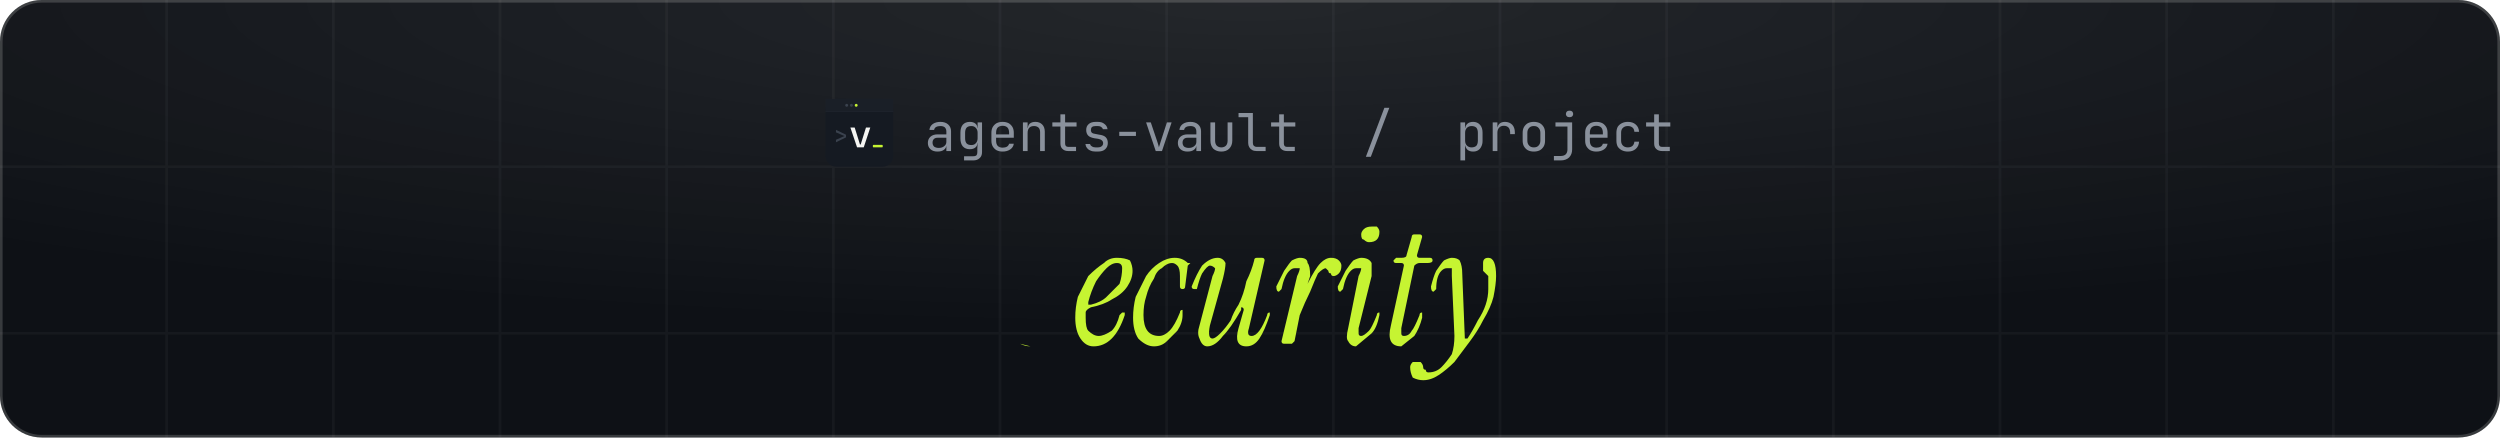
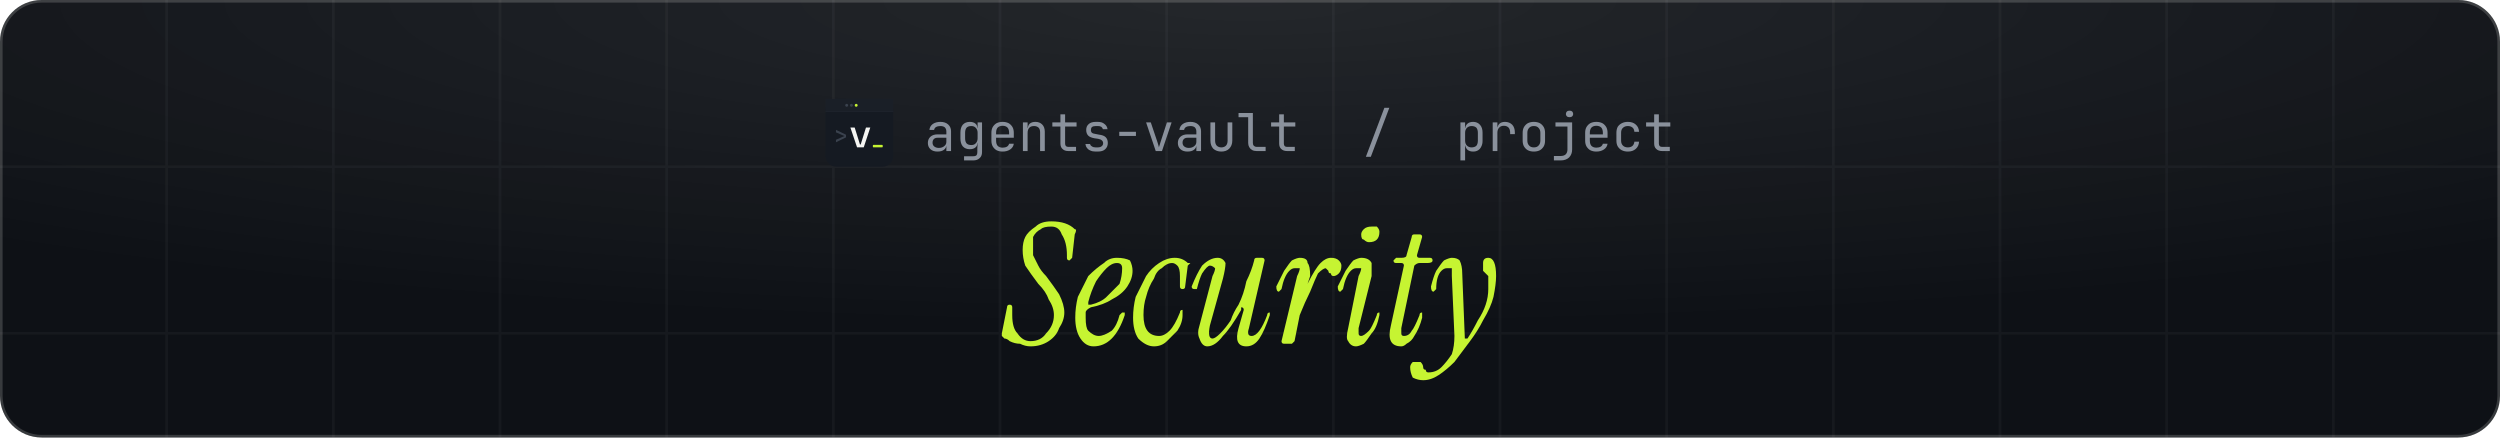
<svg xmlns="http://www.w3.org/2000/svg" width="960" height="168" viewBox="0 0 960 168" role="img" aria-label="Security">
  <defs>
    <radialGradient id="l" cx="0.5" cy="0" r="0.75">
      <stop offset="0" stop-color="#fff" stop-opacity="0.09" />
      <stop offset="1" stop-color="#fff" stop-opacity="0" />
    </radialGradient>
    <clipPath id="c">
      <rect width="960" height="168" rx="16" />
    </clipPath>
-     <path id="g0" d="M5 0.2Q3.3 0.2 2.3-0.7Q1.3-1.6 1.3-3.1Q1.3-4.6 2.3-5.5Q3.3-6.4 5-6.4L8.4-6.4L8.4-7.5Q8.4-8.5 7.8-9.1Q7.2-9.6 6.1-9.6Q5.1-9.6 4.4-9.2Q3.8-8.8 3.7-8.1L1.9-8.1Q2-9.5 3.2-10.4Q4.4-11.2 6.1-11.2Q8-11.2 9.1-10.2Q10.2-9.2 10.2-7.6L10.2 0L8.4 0L8.4-2.1L8.4-2.1Q8.3-1.1 7.5-0.5Q6.6 0.2 5 0.2M5.5-1.2Q6.8-1.2 7.6-1.9Q8.4-2.5 8.4-3.5L8.4-5.1L5-5.1Q4.1-5.1 3.6-4.6Q3.1-4.1 3.1-3.2Q3.1-2.3 3.7-1.7Q4.4-1.2 5.5-1.2" />
-     <path id="g1" d="M6.7 3.6L3.2 3.6L3.2 2L6.7 2Q7.6 2 8 1.6Q8.3 1.2 8.3 0.4L8.3-1L8.4-3L8.3-3Q8.3-2 7.6-1.4Q6.8-0.7 5.4-0.7Q3.7-0.7 2.7-1.8Q1.8-2.9 1.8-4.8L1.8-7.1Q1.8-9 2.7-10.1Q3.7-11.2 5.4-11.2Q6.8-11.2 7.6-10.5Q8.3-9.9 8.3-8.9L8.4-8.9L8.4-11L10.1-11L10.1 0.4Q10.1 1.9 9.2 2.7Q8.3 3.6 6.7 3.6M6-2.3Q7.1-2.3 7.7-3Q8.4-3.7 8.4-4.9L8.4-7Q8.4-8.2 7.7-8.9Q7.1-9.6 6-9.6Q4.8-9.6 4.2-9Q3.6-8.3 3.6-7L3.6-4.9Q3.6-3.6 4.2-2.9Q4.8-2.3 6-2.3" />
-     <path id="g2" d="M6 0.2Q4.7 0.2 3.7-0.3Q2.8-0.8 2.2-1.8Q1.7-2.7 1.7-4L1.7-7Q1.7-8.3 2.2-9.2Q2.8-10.2 3.7-10.7Q4.7-11.2 6-11.2Q7.3-11.2 8.3-10.7Q9.2-10.2 9.8-9.2Q10.3-8.3 10.3-7L10.3-5.1L3.5-5.1L3.5-4Q3.5-2.7 4.1-2Q4.8-1.3 6-1.3Q7-1.3 7.7-1.7Q8.3-2.1 8.5-2.8L10.3-2.8Q10.1-1.4 8.9-0.6Q7.7 0.2 6 0.2M3.5-6.4L8.5-6.4L8.5-7Q8.5-8.3 7.9-9Q7.2-9.7 6-9.7Q4.8-9.7 4.1-9Q3.5-8.3 3.5-7" />
-     <path id="g3" d="M3.6 0L1.8 0L1.8-11L3.6-11L3.6-8.9L3.7-8.9Q3.8-9.9 4.4-10.5Q5.2-11.2 6.6-11.2Q8.2-11.2 9.2-10.2Q10.2-9.2 10.2-7.4L10.2 0L8.4 0L8.4-7.2Q8.4-8.4 7.8-9Q7.1-9.6 6.1-9.6Q4.9-9.6 4.3-9Q3.6-8.3 3.6-7" />
-     <path id="g4" d="M10.2 0L7.2 0Q5.8 0 5-0.8Q4.2-1.5 4.2-2.9L4.2-9.4L1.1-9.4L1.1-11L4.2-11L4.2-14.1L6-14.1L6-11L10.4-11L10.4-9.4L6-9.4L6-2.9Q6-1.6 7.2-1.6L10.2-1.6" />
-     <path id="g5" d="M6.5 0.2L5.7 0.2Q4.5 0.2 3.7-0.2Q2.9-0.5 2.4-1.2Q1.9-1.8 1.8-2.7L3.6-2.7Q3.7-2.1 4.3-1.8Q4.8-1.4 5.7-1.4L6.5-1.4Q7.6-1.4 8.1-1.9Q8.6-2.3 8.6-3Q8.6-3.7 8.1-4.1Q7.7-4.5 6.7-4.7L5.3-4.9Q3.6-5.2 2.9-5.9Q2.1-6.7 2.1-8.1Q2.1-9.5 3-10.3Q3.9-11.2 5.8-11.2L6.6-11.2Q8.2-11.2 9.1-10.4Q10.1-9.7 10.3-8.4L8.5-8.4Q8.4-8.9 7.9-9.2Q7.4-9.6 6.6-9.6L5.8-9.6Q4.8-9.6 4.3-9.2Q3.9-8.8 3.9-8Q3.9-7.4 4.3-7Q4.7-6.7 5.5-6.6L7-6.3Q8.8-6.1 9.6-5.3Q10.4-4.5 10.4-3.1Q10.4-1.6 9.4-0.7Q8.5 0.2 6.5 0.2" />
-     <path id="g6" d="M9.2-5.8L2.8-5.8L2.8-7.4L9.2-7.4" />
-     <path id="g7" d="M7.2 0L4.8 0L1.1-11L2.9-11L5.4-3.6Q5.6-2.9 5.8-2.3Q6-1.7 6-1.4Q6.1-1.7 6.3-2.3Q6.5-2.9 6.7-3.6L9.1-11L10.9-11" />
-     <path id="g8" d="M6 0.2Q4.1 0.2 2.9-0.9Q1.8-2.1 1.8-4L1.8-11L3.6-11L3.6-4Q3.6-2.8 4.2-2.1Q4.9-1.4 6-1.4Q7.1-1.4 7.8-2.1Q8.4-2.8 8.4-4L8.4-11L10.2-11L10.2-4Q10.2-2.1 9-0.9Q7.9 0.2 6 0.2" />
-     <path id="g9" d="M11 0L7.5 0Q6.5 0 5.8-0.4Q5.1-0.8 4.7-1.5Q4.3-2.2 4.3-3.1L4.3-13L0.6-13L0.6-14.6L6.1-14.6L6.1-3.1Q6.1-2.4 6.5-2Q6.9-1.6 7.5-1.6L11-1.6" />
-     <path id="g11" d="M3.4 2.2L1.5 2.2L8.6-16.6L10.5-16.6" />
-     <path id="g12" d="M3.6 3.6L1.8 3.6L1.8-11L3.6-11L3.6-8.9L3.7-8.9Q3.8-9.9 4.5-10.5Q5.3-11.2 6.7-11.2Q8.3-11.2 9.3-10.1Q10.3-9 10.3-7.1L10.3-3.9Q10.3-2.6 9.8-1.7Q9.4-0.8 8.6-0.3Q7.8 0.2 6.7 0.2Q5.3 0.2 4.5-0.5Q3.8-1.2 3.7-2.1L3.6-2.1L3.6 0.4L3.6 3.6M6.1-1.4Q7.2-1.4 7.9-2Q8.5-2.7 8.5-4L8.5-7Q8.5-8.3 7.9-9Q7.2-9.6 6.1-9.6Q5-9.6 4.3-8.9Q3.6-8.2 3.6-7L3.6-4Q3.6-2.8 4.3-2.1Q5-1.4 6.1-1.4" />
-     <path id="g13" d="M4 0L2.2 0L2.2-11L4-11L4-9Q4.2-9.8 4.6-10.3Q5.4-11.2 6.9-11.2Q8.6-11.2 9.7-10.1Q10.7-9 10.7-7.2L10.7-6.5L8.9-6.5L8.9-7Q8.9-8.3 8.3-9Q7.6-9.7 6.5-9.7Q5.3-9.7 4.7-9Q4-8.3 4-7" />
-     <path id="g14" d="M6 0.2Q4.7 0.2 3.7-0.3Q2.8-0.8 2.2-1.8Q1.7-2.7 1.7-4L1.7-7Q1.7-8.3 2.2-9.2Q2.8-10.2 3.7-10.7Q4.7-11.2 6-11.2Q7.3-11.2 8.3-10.7Q9.2-10.2 9.8-9.2Q10.3-8.3 10.3-7L10.3-4Q10.3-2.7 9.8-1.8Q9.2-0.8 8.3-0.3Q7.3 0.2 6 0.2M6-1.4Q7.2-1.4 7.8-2.1Q8.5-2.8 8.5-4L8.5-7Q8.5-8.2 7.8-8.9Q7.2-9.6 6-9.6Q4.8-9.6 4.2-8.9Q3.5-8.2 3.5-7L3.5-4Q3.5-2.8 4.2-2.1Q4.8-1.4 6-1.4" />
-     <path id="g15" d="M4.3 3.6L1.7 3.6L1.7 1.9L4.3 1.9Q5.5 1.9 6.2 1.3Q6.9 0.6 6.9-0.6L6.9-9.4L2.3-9.4L2.3-11L8.7-11L8.7-0.6Q8.7 1.3 7.5 2.5Q6.3 3.6 4.3 3.6M7.7-13Q7-13 6.7-13.3Q6.3-13.7 6.3-14.2Q6.3-14.8 6.7-15.2Q7-15.5 7.7-15.5Q8.4-15.5 8.7-15.2Q9.1-14.8 9.1-14.2Q9.1-13.7 8.7-13.3Q8.4-13 7.7-13" />
-     <path id="g16" d="M6.1 0.2Q4.8 0.2 3.8-0.3Q2.8-0.8 2.2-1.7Q1.7-2.7 1.7-4L1.7-7Q1.7-8.3 2.2-9.3Q2.8-10.2 3.8-10.7Q4.8-11.2 6.1-11.2Q8-11.2 9.1-10.2Q10.3-9.2 10.4-7.4L8.6-7.4Q8.5-8.5 7.9-9Q7.2-9.6 6.1-9.6Q4.9-9.6 4.2-8.9Q3.5-8.3 3.5-7L3.5-4Q3.5-2.8 4.2-2.1Q4.9-1.4 6.1-1.4Q7.2-1.4 7.9-2Q8.5-2.6 8.6-3.6L10.4-3.6Q10.3-1.8 9.1-0.8Q8 0.2 6.1 0.2" />
-     <path id="g17" d="M11 1Q9 1 7 0Q50 3-1Q2-2 1-2Q0-3 0-3Q0-3 0-4L2-14Q2-15 3-15Q4-15 4-14L4-11Q4-6 6-4Q8-1 11-1Q15-1 17-4Q20-7 20-11Q20-14 18-17Q17-20 14-23Q11-27 9-30Q8-33 8-36Q8-39 9-41Q10-43 13-45Q15-47 19-47Q25-47 28-44Q29-44 28-42L27-33Q26-32 26-32Q25-32 25-33L25-34Q25-39 23-42Q22-45 19-45Q16-45 15-44Q13-43 12-41Q12-39 12-38Q12-36 12-34Q13-32 14-30Q15-28 17-26Q20-22 22-19Q24-15 24-12Q24-9 22-6Q21-3 18-1Q15 1 11 1" />
-     <path id="g18" d="M8 1Q5 1 3-2Q1-5 1-10Q1-14 2-18Q4-22 6-26Q9-29 12-31Q14-33 17-33Q20-33 22-32Q23-30 23-28Q23-25 21-22Q19-19 15-17Q12-15 7-14Q5-13 5-12Q5-12 5-11Q5-11 5-10Q5-6 6-5Q8-3 10-3Q12-3 15-5Q17-7 18-11Q19-12 19-12Q20-12 20-12Q20-11 20-11Q18-5 15-2Q12 1 8 1M6-16Q6-16 6-15Q6-15 7-15Q11-16 13-18Q16-21 18-23Q19-26 19-29Q19-31 17-31Q15-31 13-29Q11-27 9-24Q7-20 6-16" />
-     <path id="g19" d="M9 1Q6 1 3-2Q1-5 1-10Q1-14 2-18Q4-22 6-26Q8-29 11-31Q14-33 17-33Q20-33 22-31Q22-31 23-31Q23-31 22-30L21-22Q21-21 20-21Q19-21 19-22L19-26Q19-29 18-30Q17-31 16-31Q14-31 12-29Q10-28 9-25Q7-22 6-18Q5-15 5-11Q5-3 11-3Q13-3 15-5Q17-7 19-12Q19-13 20-13Q20-13 20-13Q20-12 20-11Q20-8 18-5Q16-3 14-1Q12 1 9 1" />
-     <path id="g20" d="M7 1Q5 1 4-2Q3-4 4-7L9-26Q10-28 10-29Q9-30 8-30Q7-30 5-27Q4-25 3-21Q3-21 2-21Q1-21 1-22Q3-27 5-30Q8-33 11-33Q13-33 14-31Q14-29 13-25L8-7Q7-2 9-2Q10-2 12-4Q14-6 16-9Q17-12 19-15Q21-19 22-24Q24-28 25-32Q25-33 26-33L28-33Q29-33 29-32L23-6Q22-3 24-3Q27-3 30-11Q30-12 31-12Q31-12 31-12Q31-11 31-11Q29-5 27-2Q25 1 22 1Q17 1 19-6L21-13Q21-14 20-14Q20-14 20-13Q16-6 13-3Q10 1 7 1" />
-     <path id="g21" d="M7 0L4 0Q3 0 3-1L9-26Q10-28 10-29Q9-29 8-29Q7-29 6-28Q4-26 3-21Q2-20 2-20Q1-20 1-22Q3-26 4-28Q6-31 7-32Q9-33 10-33Q13-33 13-31Q14-30 14-26L13-23Q13-23 13-23Q13-23 13-23Q16-29 18-31Q20-33 22-33Q24-33 25-32Q26-31 26-30Q26-28 25-27Q24-26 23-26Q22-26 22-27Q21-27 21-28Q21-28 20-29Q20-29 20-29Q19-29 17-27Q16-25 14-20Q12-16 10-11Q9-6 8-1Q7 0 7 0" />
-     <path id="g22" d="M13-39Q12-39 11-40Q10-40 10-42Q10-43 11-44Q12-45 14-45Q15-45 16-45Q17-44 17-43Q17-41 16-40Q15-39 13-39M8 1Q6 1 5-1Q4-2 5-6L9-26Q10-28 10-29Q9-29 8-29Q7-29 6-28Q4-26 3-21Q2-20 2-20Q1-20 1-22Q3-26 4-28Q6-31 7-32Q9-33 10-33Q13-33 14-31Q14-30 14-26L9-6Q9-5 9-4Q9-3 10-3Q11-3 13-5Q14-6 16-11Q16-12 17-12Q17-12 17-11Q16-6 14-4Q12-1 110Q9 1 8 1" />
-     <path id="g23" d="M7 1Q4 1 3-1Q2-3 3-7L8-30Q8-31 7-31L5-31Q4-31 4-32Q4-32 4-32Q5-33 5-33L7-33Q9-33 9-34L11-41Q11-42 12-42L14-42Q15-42 15-41L13-34Q13-33 14-33L18-33Q19-33 19-32Q19-31 17-31L14-31Q13-31 12-30L7-6Q7-5 7-4Q7-3 8-3Q10-3 11-5Q12-6 14-11Q14-12 15-12Q15-12 15-12Q15-11 15-10Q14-6 12-3Q11-1 90Q8 1 7 1" />
-     <path id="g24" d="M-2 14Q-4 14-6 13Q-7 11-7 9Q-7 8-6 7Q-5 7-5 7Q-3 7-3 7Q-2 8-2 9Q-2 10-1 10Q-1 11 0 11Q3 11 5 9Q7 7 9 4Q10 1 10-3L9-26Q9-28 9-29Q8-29 7-29Q6-29 5-28Q3-26 3-21Q2-20 2-20Q1-20 1-22Q2-26 3-28Q5-31 6-32Q8-33 9-33Q11-33 12-32Q13-30 13-27L14-2Q14-2 15-2Q15-2 15-2Q17-5 19-9Q21-12 22-15Q23-18 23-21Q23-24 23-26Q22-27 21-28Q21-29 21-31Q21-33 23-33Q26-33 26-26Q26-23 25-18Q24-14 21-9Q19-5 16-1Q13 3 10 7Q7 10 4 12Q1 14-2 14" />
+     <path id="g0" d="M5.0 0.2L5.0 0.2Q3.3 0.2 2.3-0.7Q1.3-1.6 1.3-3.1L1.3-3.1Q1.3-4.6 2.3-5.5Q3.3-6.4 5-6.4L5-6.4L8.4-6.4L8.4-7.5Q8.4-8.5 7.8-9.1Q7.2-9.6 6.1-9.6L6.1-9.6Q5.1-9.6 4.4-9.2Q3.8-8.8 3.7-8.1L3.7-8.1L1.9-8.1Q2.0-9.5 3.2-10.4Q4.4-11.2 6.1-11.2L6.1-11.2Q8-11.2 9.1-10.2Q10.2-9.2 10.2-7.6L10.2-7.6L10.2 0L8.4 0L8.4-2.1L8.4-2.1Q8.3-1.1 7.5-0.5L7.5-0.5Q6.6 0.2 5.0 0.2ZM5.5-1.2L5.5-1.2Q6.8-1.2 7.6-1.9Q8.4-2.5 8.4-3.5L8.4-3.5L8.4-5.1L5.0-5.1Q4.1-5.1 3.6-4.6Q3.1-4.1 3.1-3.2L3.1-3.2Q3.1-2.3 3.7-1.8Q4.4-1.2 5.5-1.2Z" />
+     <path id="g1" d="M6.7 3.6L3.2 3.6L3.2 2.0L6.7 2.0Q7.6 2.0 8.0 1.6Q8.3 1.2 8.3 0.4L8.3 0.4L8.3-1L8.4-3L8.3-3Q8.3-2.0 7.6-1.4L7.6-1.4Q6.8-0.7 5.4-0.7L5.4-0.7Q3.7-0.7 2.7-1.8Q1.8-2.9 1.8-4.8L1.8-4.8L1.8-7.1Q1.8-9 2.7-10.1Q3.7-11.2 5.4-11.2L5.4-11.2Q6.8-11.2 7.6-10.5L7.6-10.5Q8.3-9.9 8.3-8.9L8.3-8.9L8.4-8.9L8.4-11L10.1-11L10.1 0.4Q10.1 1.9 9.2 2.7Q8.3 3.6 6.7 3.6L6.7 3.6ZM6.0-2.3L6.0-2.3Q7.1-2.3 7.7-3.0Q8.4-3.7 8.4-4.9L8.4-4.9L8.4-7Q8.4-8.2 7.7-8.9Q7.1-9.6 6.0-9.6L6.0-9.6Q4.8-9.6 4.2-9.0Q3.6-8.3 3.6-7L3.6-7L3.6-4.9Q3.6-3.6 4.2-2.9Q4.8-2.3 6.0-2.3Z" />
+     <path id="g2" d="M6 0.2L6 0.2Q4.7 0.2 3.7-0.3Q2.8-0.8 2.2-1.8Q1.7-2.7 1.7-4L1.7-4L1.7-7Q1.7-8.3 2.2-9.2Q2.8-10.2 3.7-10.7Q4.7-11.2 6-11.2Q7.3-11.2 8.3-10.7Q9.2-10.2 9.8-9.2Q10.3-8.3 10.3-7L10.3-7L10.3-5.1L3.5-5.1L3.5-4Q3.5-2.7 4.1-2.0Q4.8-1.3 6-1.3L6-1.3Q7.0-1.3 7.7-1.7Q8.3-2.1 8.5-2.8L8.5-2.8L10.3-2.8Q10.1-1.4 8.9-0.6Q7.7 0.2 6 0.2ZM3.5-6.4L8.5-6.4L8.5-7Q8.5-8.3 7.9-9Q7.2-9.7 6-9.7L6-9.7Q4.8-9.7 4.1-9Q3.5-8.3 3.5-7L3.5-7L3.5-6.4Z" />
+     <path id="g3" d="M3.6 0L1.8 0L1.8-11L3.6-11L3.6-8.9L3.7-8.9Q3.8-9.9 4.4-10.5L4.4-10.5Q5.2-11.2 6.6-11.2L6.6-11.2Q8.2-11.2 9.2-10.2Q10.2-9.2 10.2-7.4L10.2-7.4L10.2 0L8.4 0L8.4-7.2Q8.4-8.4 7.8-9.0Q7.1-9.6 6.1-9.6L6.1-9.6Q4.9-9.6 4.3-9.0Q3.6-8.3 3.6-7L3.6-7L3.6 0Z" />
+     <path id="g4" d="M10.2 0L7.2 0Q5.8 0 5.0-0.8Q4.2-1.5 4.2-2.9L4.2-2.9L4.2-9.4L1.1-9.4L1.1-11L4.2-11L4.2-14.1L6-14.1L6-11L10.4-11L10.4-9.4L6-9.4L6-2.9Q6-1.6 7.2-1.6L7.2-1.6L10.2-1.6L10.2 0Z" />
+     <path id="g5" d="M6.5 0.2L5.7 0.2Q4.5 0.2 3.7-0.2Q2.9-0.5 2.4-1.2Q1.9-1.8 1.8-2.7L1.8-2.7L3.6-2.7Q3.7-2.1 4.3-1.8Q4.8-1.4 5.7-1.4L5.7-1.4L6.5-1.4Q7.6-1.4 8.1-1.9Q8.6-2.3 8.6-3.0L8.6-3.0Q8.6-3.7 8.1-4.1Q7.7-4.5 6.7-4.7L6.7-4.7L5.3-4.9Q3.6-5.2 2.9-5.9Q2.1-6.7 2.1-8.1L2.1-8.1Q2.1-9.5 3-10.3Q3.9-11.2 5.8-11.2L5.8-11.2L6.6-11.2Q8.2-11.2 9.1-10.4Q10.1-9.7 10.3-8.4L10.3-8.4L8.5-8.4Q8.4-8.9 7.9-9.3Q7.4-9.6 6.6-9.6L6.6-9.6L5.8-9.6Q4.8-9.6 4.3-9.2Q3.9-8.8 3.9-8.0L3.9-8.0Q3.9-7.4 4.3-7.0Q4.7-6.7 5.5-6.6L5.5-6.6L7-6.3Q8.8-6.1 9.6-5.3Q10.4-4.5 10.4-3.1L10.4-3.1Q10.4-1.6 9.4-0.7Q8.5 0.2 6.5 0.2L6.5 0.2Z" />
+     <path id="g6" d="M9.2-5.8L2.8-5.8L2.8-7.4L9.2-7.4L9.2-5.8Z" />
+     <path id="g7" d="M7.2 0L4.8 0L1.1-11L2.9-11L5.4-3.6Q5.6-2.9 5.8-2.3Q6.0-1.7 6.0-1.4L6.0-1.4Q6.1-1.7 6.3-2.3Q6.5-2.9 6.7-3.6L6.7-3.6L9.1-11L10.9-11L7.2 0Z" />
+     <path id="g8" d="M6.0 0.2L6.0 0.2Q4.1 0.2 2.9-0.9Q1.8-2.1 1.8-4L1.8-4L1.8-11L3.6-11L3.6-4Q3.6-2.8 4.2-2.1Q4.9-1.4 6.0-1.4L6.0-1.4Q7.1-1.4 7.8-2.1Q8.4-2.8 8.4-4L8.4-4L8.4-11L10.2-11L10.2-4Q10.2-2.1 9.0-0.9Q7.9 0.2 6.0 0.2Z" />
+     <path id="g9" d="M11 0L7.5 0Q6.5 0 5.8-0.4Q5.1-0.8 4.7-1.5Q4.3-2.2 4.3-3.1L4.3-3.1L4.3-13.0L0.6-13.0L0.6-14.6L6.1-14.6L6.1-3.1Q6.1-2.4 6.5-2.0Q6.9-1.6 7.5-1.6L7.5-1.6L11-1.6L11 0Z" />
+     <path id="g11" d="M3.4 2.2L1.5 2.2L8.6-16.6L10.5-16.6L3.4 2.2Z" />
+     <path id="g12" d="M3.6 3.6L1.8 3.6L1.8-11L3.6-11L3.6-8.9L3.7-8.9Q3.8-9.9 4.5-10.5L4.5-10.5Q5.3-11.2 6.7-11.2L6.7-11.2Q8.3-11.2 9.3-10.1Q10.3-9.0 10.3-7.1L10.3-7.1L10.3-3.9Q10.3-2.6 9.8-1.7Q9.4-0.8 8.6-0.3Q7.8 0.2 6.7 0.2L6.7 0.2Q5.3 0.2 4.5-0.5L4.5-0.5Q3.8-1.2 3.7-2.1L3.7-2.1L3.6-2.1L3.6 0.4L3.6 3.6ZM6.1-1.4L6.1-1.4Q7.2-1.4 7.9-2.0Q8.5-2.7 8.5-4L8.5-4L8.5-7Q8.5-8.3 7.9-9.0Q7.2-9.6 6.1-9.6L6.1-9.6Q5.0-9.6 4.3-8.9Q3.6-8.2 3.6-7L3.6-7L3.6-4Q3.6-2.8 4.3-2.1Q5.0-1.4 6.1-1.4Z" />
+     <path id="g13" d="M4.0 0L2.2 0L2.2-11L4.0-11L4.0-9.0Q4.2-9.8 4.6-10.3L4.6-10.3Q5.4-11.2 6.9-11.2L6.9-11.2Q8.6-11.2 9.7-10.1Q10.7-9.0 10.7-7.2L10.7-7.2L10.7-6.5L8.9-6.5L8.9-7Q8.9-8.3 8.3-9.0Q7.6-9.7 6.5-9.7L6.5-9.7Q5.3-9.7 4.7-9.0Q4.0-8.3 4.0-7L4.0-7L4.0 0Z" />
+     <path id="g14" d="M6 0.2L6 0.2Q4.7 0.2 3.7-0.3Q2.8-0.8 2.2-1.8Q1.7-2.7 1.7-4.0L1.7-4.0L1.7-7.0Q1.7-8.3 2.2-9.2Q2.8-10.2 3.7-10.7Q4.7-11.2 6-11.2L6-11.2Q7.3-11.2 8.3-10.7Q9.2-10.2 9.8-9.2Q10.3-8.3 10.3-7.0L10.3-7.0L10.3-4.0Q10.3-2.7 9.8-1.8Q9.2-0.8 8.3-0.3Q7.3 0.2 6 0.2ZM6-1.4L6-1.4Q7.2-1.4 7.8-2.1Q8.5-2.8 8.5-4.0L8.5-4.0L8.5-7.0Q8.5-8.2 7.8-8.9Q7.2-9.6 6-9.6L6-9.6Q4.8-9.6 4.2-8.9Q3.5-8.2 3.5-7.0L3.5-7.0L3.5-4.0Q3.5-2.8 4.2-2.1Q4.8-1.4 6-1.4Z" />
+     <path id="g15" d="M4.3 3.6L1.7 3.6L1.7 1.9L4.3 1.9Q5.5 1.9 6.2 1.3Q6.9 0.6 6.9-0.6L6.9-0.6L6.9-9.4L2.3-9.4L2.3-11L8.7-11L8.7-0.6Q8.7 1.3 7.5 2.5Q6.3 3.6 4.3 3.6L4.3 3.6ZM7.7-13.0L7.7-13.0Q7.0-13.0 6.7-13.3Q6.3-13.7 6.3-14.2L6.3-14.2Q6.3-14.8 6.7-15.2Q7.0-15.5 7.7-15.5L7.7-15.5Q8.4-15.5 8.7-15.2Q9.1-14.8 9.1-14.2L9.1-14.2Q9.1-13.7 8.7-13.3Q8.4-13.0 7.7-13.0Z" />
+     <path id="g16" d="M6.1 0.2L6.1 0.2Q4.8 0.2 3.8-0.3Q2.8-0.8 2.2-1.8Q1.7-2.7 1.7-4L1.7-4L1.7-7Q1.7-8.3 2.2-9.3Q2.8-10.2 3.8-10.7Q4.8-11.2 6.1-11.2L6.1-11.2Q8.0-11.2 9.1-10.2Q10.3-9.2 10.4-7.4L10.4-7.4L8.6-7.4Q8.5-8.5 7.9-9.0Q7.2-9.6 6.1-9.6L6.1-9.6Q4.9-9.6 4.2-8.9Q3.5-8.3 3.5-7.0L3.5-7.0L3.5-4Q3.5-2.8 4.2-2.1Q4.9-1.4 6.1-1.4L6.1-1.4Q7.2-1.4 7.9-2.0Q8.5-2.6 8.6-3.6L8.6-3.6L10.4-3.6Q10.3-1.8 9.1-0.8Q8.0 0.2 6.1 0.2Z" />
+     <path id="g17" d="M11 1L11 1Q9 1 7 0Q5-0 3-1Q2-2 1-2L1-2Q0-3 0-3Q0-3 0-4L0-4L2-14Q2-15 3-15L3-15Q4-15 4-14L4-14L4-11Q4-6 6-4Q8-1 11-1L11-1Q15-1 17-4Q20-7 20-11L20-11Q20-14 18-17Q17-20 14-23L14-23Q11-27 9-30Q8-33 8-36L8-36Q8-39 9-41Q10-43 13-45Q15-47 19-47L19-47Q25-47 28-44L28-44Q29-44 28-42L28-42L27-33Q26-32 26-32L26-32Q25-32 25-33L25-33L25-34Q25-39 23-42Q22-45 19-45L19-45Q16-45 15-44Q13-43 12-41Q12-39 12-38L12-38Q12-36 12-34Q13-32 14-30Q15-28 17-26L17-26Q20-22 22-19Q24-15 24-12L24-12Q24-9 22-6Q21-3 18-1Q15 1 11 1Z" />
+     <path id="g18" d="M8 1L8 1Q5 1 3-2Q1-5 1-10L1-10Q1-14 2-18Q4-22 6-26Q9-29 12-31Q14-33 17-33L17-33Q20-33 22-32Q23-30 23-28L23-28Q23-25 21-22Q19-19 15-17Q12-15 7-14L7-14Q5-13 5-12L5-12Q5-12 5-11Q5-11 5-10L5-10Q5-6 6-5Q8-3 10-3L10-3Q12-3 15-5Q17-7 18-11L18-11Q19-12 19-12L19-12Q20-12 20-12Q20-11 20-11L20-11Q18-5 15-2Q12 1 8 1ZM6-16L6-16Q6-16 6-15Q6-15 7-15L7-15Q11-16 13-18Q16-21 18-23Q19-26 19-29L19-29Q19-31 17-31L17-31Q15-31 13-29Q11-27 9-24Q7-20 6-16Z" />
+     <path id="g19" d="M9 1L9 1Q6 1 3-2Q1-5 1-10L1-10Q1-14 2-18Q4-22 6-26Q8-29 11-31Q14-33 17-33L17-33Q20-33 22-31L22-31Q22-31 23-31Q23-31 22-30L22-30L21-22Q21-21 20-21L20-21Q19-21 19-22L19-22L19-26Q19-29 18-30Q17-31 16-31L16-31Q14-31 12-29Q10-28 9-25Q7-22 6-18Q5-15 5-11L5-11Q5-3 11-3L11-3Q13-3 15-5Q17-7 19-12L19-12Q19-13 20-13L20-13Q20-13 20-13Q20-12 20-11L20-11Q20-8 18-5Q16-3 14-1Q12 1 9 1Z" />
+     <path id="g20" d="M7 1L7 1Q5 1 4-2Q3-4 4-7L4-7L9-26Q10-28 10-29Q9-30 8-30L8-30Q7-30 5-27Q4-25 3-21L3-21Q3-21 2-21L2-21Q1-21 1-22L1-22Q3-27 5-30Q8-33 11-33L11-33Q13-33 14-31Q14-29 13-25L13-25L8-7Q7-2 9-2L9-2Q10-2 12-4Q14-6 16-9Q17-12 19-15Q21-19 22-24Q24-28 25-32L25-32Q25-33 26-33L26-33L28-33Q29-33 29-32L29-32L23-6Q22-3 24-3L24-3Q27-3 30-11L30-11Q30-12 31-12L31-12Q31-12 31-12Q31-11 31-11L31-11Q29-5 27-2Q25 1 22 1L22 1Q17 1 19-6L19-6L21-13Q21-14 20-14Q20-14 20-13L20-13Q16-6 13-3Q10 1 7 1Z" />
+     <path id="g21" d="M7 0L4 0Q3 0 3-1L3-1L9-26Q10-28 10-29Q9-29 8-29L8-29Q7-29 6-28Q4-26 3-21L3-21Q2-20 2-20L2-20Q1-20 1-22L1-22Q3-26 4-28Q6-31 7-32Q9-33 10-33L10-33Q13-33 13-31Q14-30 14-26L14-26L13-23Q13-23 13-23Q13-23 13-23L13-23Q16-29 18-31Q20-33 22-33L22-33Q24-33 25-32Q26-31 26-30L26-30Q26-28 25-27Q24-26 23-26L23-26Q22-26 22-27Q21-27 21-28Q21-28 20-29Q20-29 20-29L20-29Q19-29 17-27Q16-25 14-20Q12-16 10-11Q9-6 8-1L8-1Q7 0 7 0L7 0Z" />
+     <path id="g22" d="M13-39L13-39Q12-39 11-40Q10-40 10-42L10-42Q10-43 11-44Q12-45 14-45L14-45Q15-45 16-45Q17-44 17-43L17-43Q17-41 16-40Q15-39 13-39ZM8 1L8 1Q6 1 5-1Q4-2 5-6L5-6L9-26Q10-28 10-29Q9-29 8-29L8-29Q7-29 6-28Q4-26 3-21L3-21Q2-20 2-20L2-20Q1-20 1-22L1-22Q3-26 4-28Q6-31 7-32Q9-33 10-33L10-33Q13-33 14-31Q14-30 14-26L14-26L9-6Q9-5 9-4Q9-3 10-3L10-3Q11-3 13-5Q14-6 16-11L16-11Q16-12 17-12L17-12Q17-12 17-11L17-11Q16-6 14-4Q12-1 11-0Q9 1 8 1Z" />
+     <path id="g23" d="M7 1L7 1Q4 1 3-1Q2-3 3-7L3-7L8-30Q8-31 7-31L7-31L5-31Q4-31 4-32L4-32Q4-32 4-32Q5-33 5-33L5-33L7-33Q9-33 9-34L9-34L11-41Q11-42 12-42L12-42L14-42Q15-42 15-41L15-41L13-34Q13-33 14-33L14-33L18-33Q19-33 19-32L19-32Q19-31 17-31L17-31L14-31Q13-31 12-30L12-30L7-6Q7-5 7-4Q7-3 8-3L8-3Q10-3 11-5Q12-6 14-11L14-11Q14-12 15-12L15-12Q15-12 15-12Q15-11 15-10L15-10Q14-6 12-3Q11-1 9-0Q8 1 7 1Z" />
+     <path id="g24" d="M-2 14L-2 14Q-4 14-6 13Q-7 11-7 9L-7 9Q-7 8-6 7Q-5 7-5 7L-5 7Q-3 7-3 7Q-2 8-2 9Q-2 10-1 10Q-1 11 0 11L0 11Q3 11 5 9Q7 7 9 4Q10 1 10-3L10-3L9-26Q9-28 9-29Q8-29 7-29L7-29Q6-29 5-28Q3-26 3-21L3-21Q2-20 2-20L2-20Q1-20 1-22L1-22Q2-26 3-28Q5-31 6-32Q8-33 9-33L9-33Q11-33 12-32Q13-30 13-27L13-27L14-2Q14-2 15-2Q15-2 15-2L15-2Q17-5 19-9Q21-12 22-15Q23-18 23-21L23-21Q23-24 23-26Q22-27 21-28Q21-29 21-31L21-31Q21-33 23-33L23-33Q26-33 26-26L26-26Q26-23 25-18Q24-14 21-9Q19-5 16-1Q13 3 10 7Q7 10 4 12Q1 14-2 14Z" />
  </defs>
  <g clip-path="url(#c)">
    <rect width="960" height="168" fill="#0e1116" />
    <path d="M64 0V168M128 0V168M192 0V168M256 0V168M320 0V168M384 0V168M448 0V168M512 0V168M576 0V168M640 0V168M704 0V168M768 0V168M832 0V168M896 0V168M0 64H960M0 128H960" stroke="#f5f5f2" stroke-opacity="0.04" fill="none" />
    <rect width="960" height="168" fill="url(#l)" />
    <g transform="translate(317 38) scale(0.02539062)">
      <rect width="1024" height="1024" rx="160" fill="#151a22" />
      <rect width="1024" height="190" fill="#1a1f27" />
      <rect y="190" width="1024" height="4" fill="#2a313c" />
      <circle cx="320" cy="96" r="22" fill="#3a424e" />
      <circle cx="392" cy="96" r="22" fill="#3a424e" />
      <circle cx="464" cy="96" r="22" fill="#c6f432" />
      <path d="M158 467L310 541V581L158 655V617L287 561L158 505Z" fill="#3a424e" />
      <path d="M376 432H441L521 688H532L612 432H677L578 732H477Z" fill="#f5f5f2" />
      <rect x="716" y="694.5" width="149" height="37.5" rx="9" fill="#c6f432" />
    </g>
    <g fill="#8a919c">
      <use href="#g0" x="355" y="58" />
      <use href="#g1" x="367" y="58" />
      <use href="#g2" x="379" y="58" />
      <use href="#g3" x="391" y="58" />
      <use href="#g4" x="403" y="58" />
      <use href="#g5" x="415" y="58" />
      <use href="#g6" x="427" y="58" />
      <use href="#g7" x="439" y="58" />
      <use href="#g0" x="451" y="58" />
      <use href="#g8" x="463" y="58" />
      <use href="#g9" x="475" y="58" />
      <use href="#g4" x="487" y="58" />
      <use href="#g11" x="523" y="58" />
      <use href="#g12" x="559" y="58" />
      <use href="#g13" x="571" y="58" />
      <use href="#g14" x="583" y="58" />
      <use href="#g15" x="595" y="58" />
      <use href="#g2" x="607" y="58" />
      <use href="#g16" x="619" y="58" />
      <use href="#g4" x="631" y="58" />
    </g>
    <g fill="#f5f5f2" />
    <g fill="#c6f432">
      <use href="#g17" x="384.7" y="132" />
      <use href="#g18" x="411.9" y="132" />
      <use href="#g19" x="434.1" y="132" />
      <use href="#g20" x="456.6" y="132" />
      <use href="#g21" x="489.1" y="132" />
      <use href="#g22" x="512.7" y="132" />
      <use href="#g23" x="531.1" y="132" />
      <use href="#g24" x="548.5" y="132" />
    </g>
  </g>
  <rect x="0.5" y="0.5" width="959" height="167" rx="15.5" fill="none" stroke="#f5f5f2" stroke-opacity="0.18" />
</svg>
